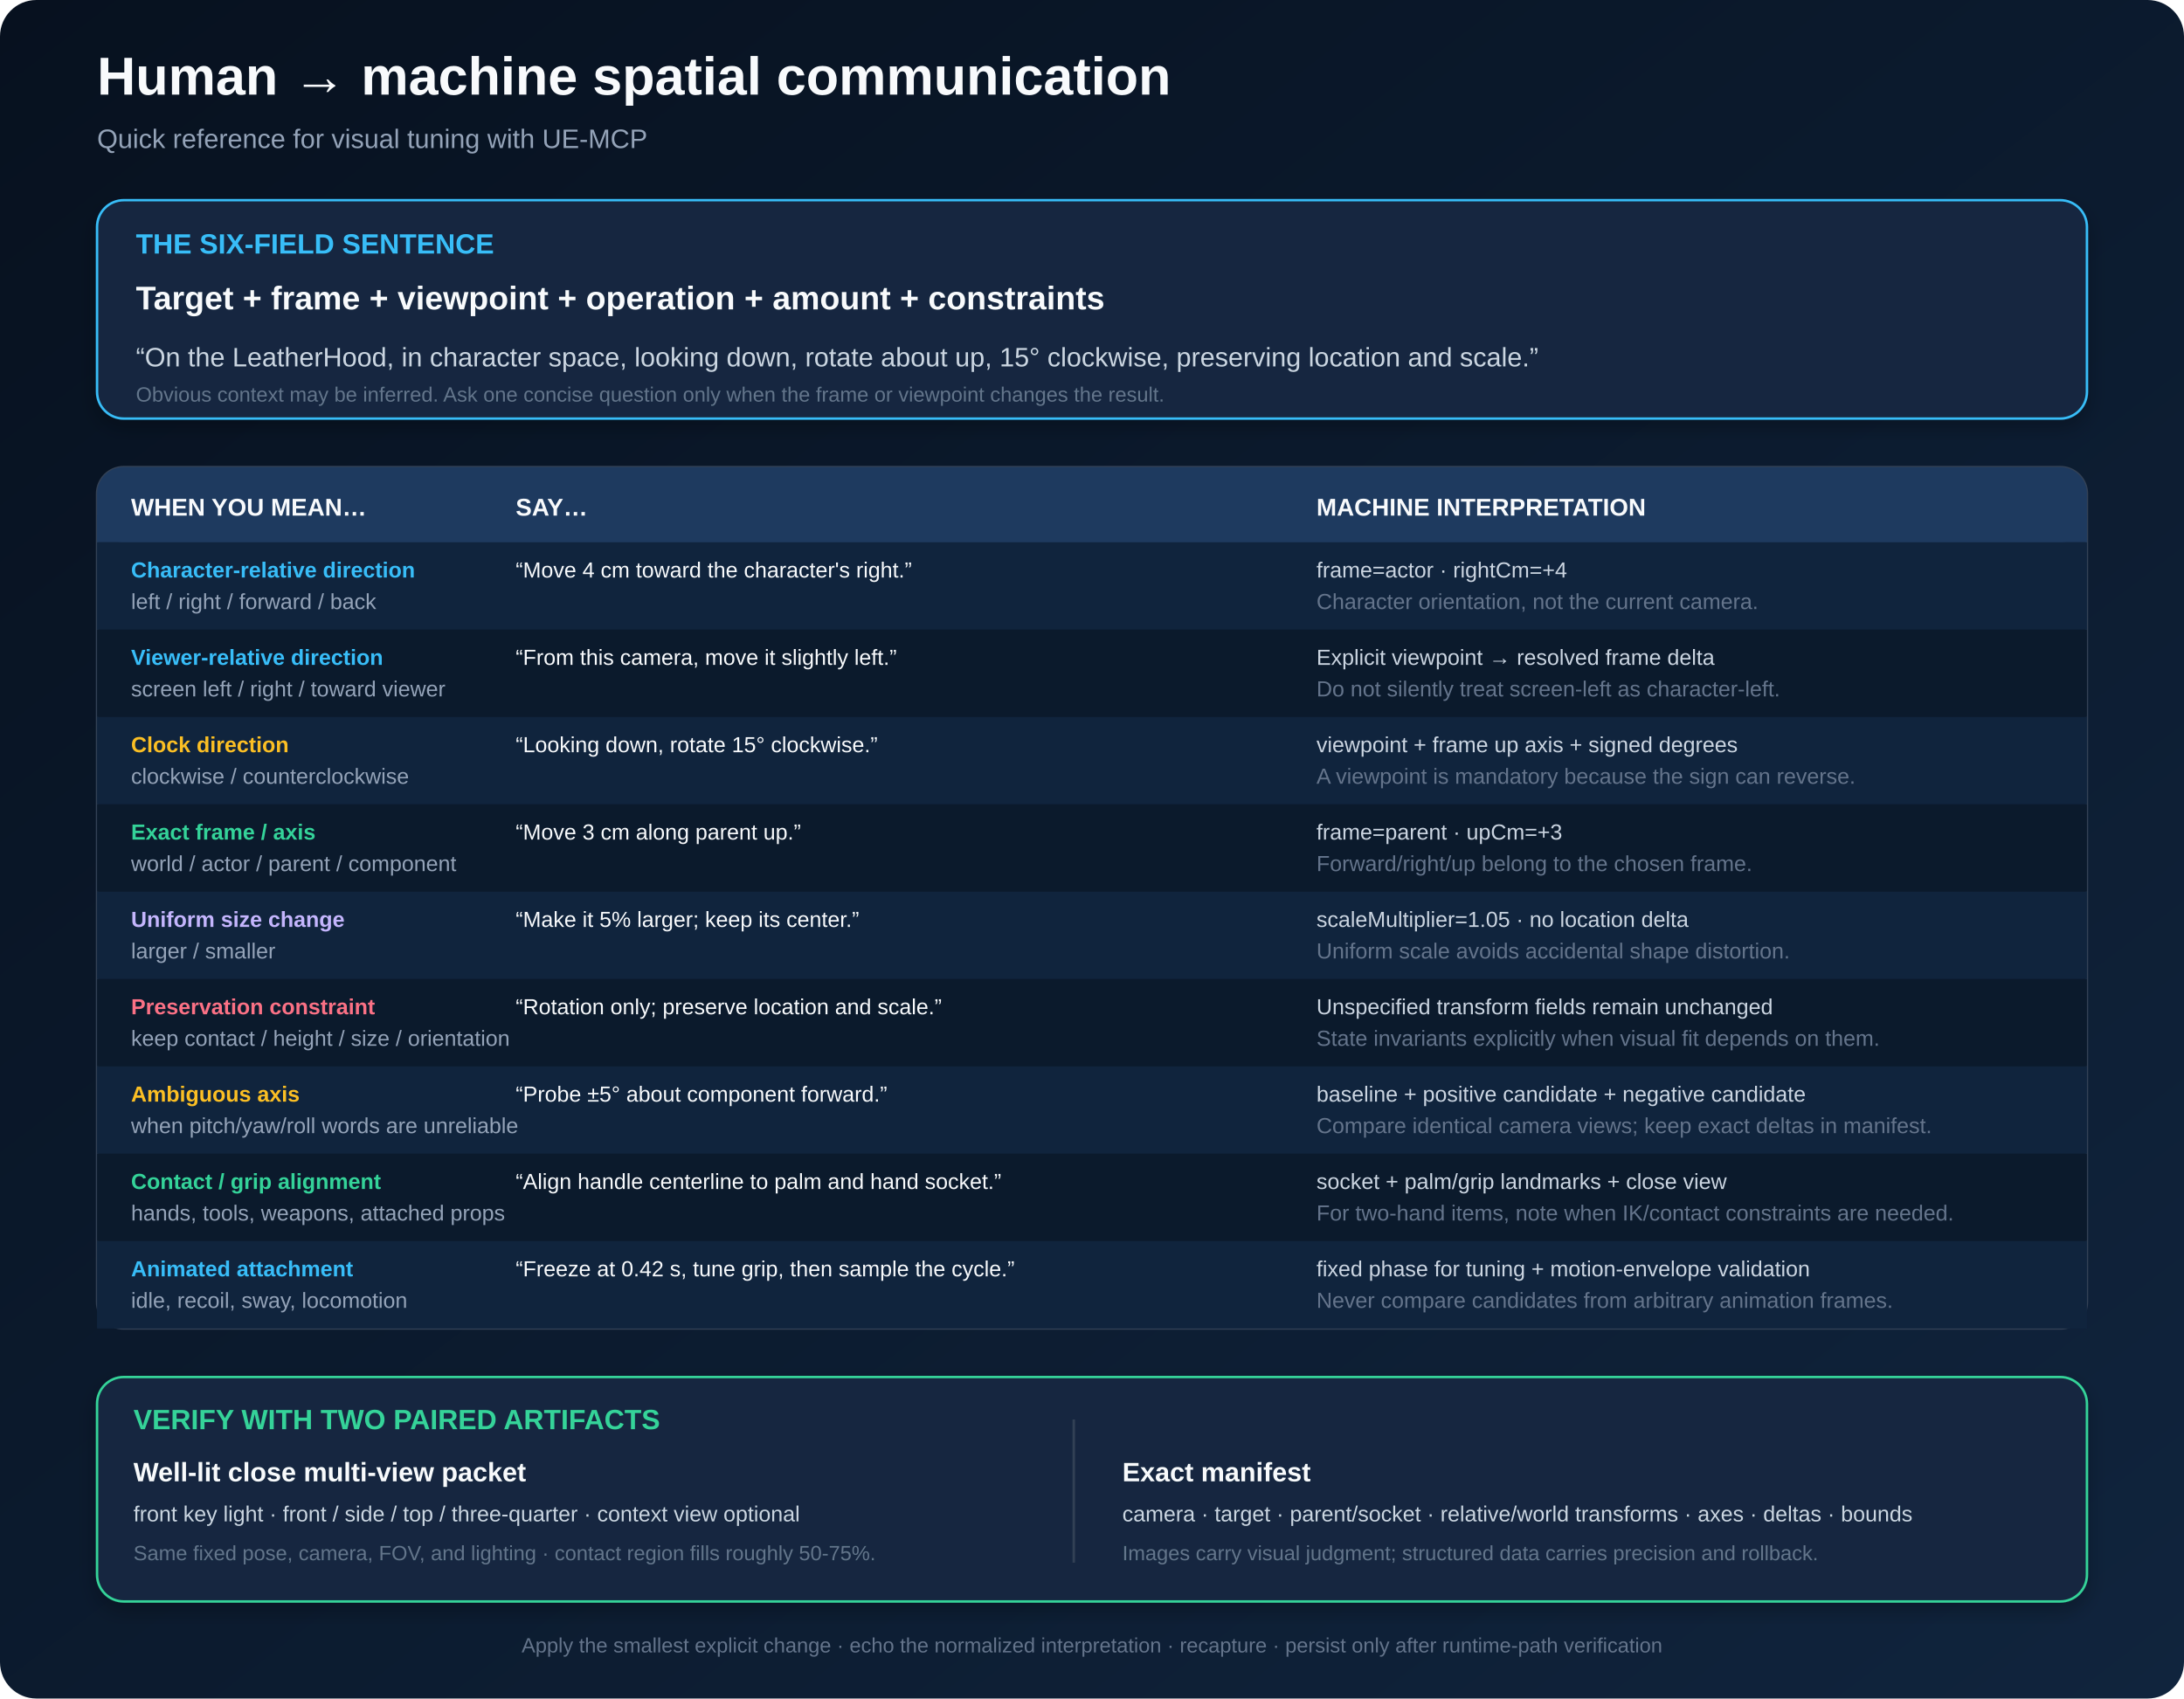
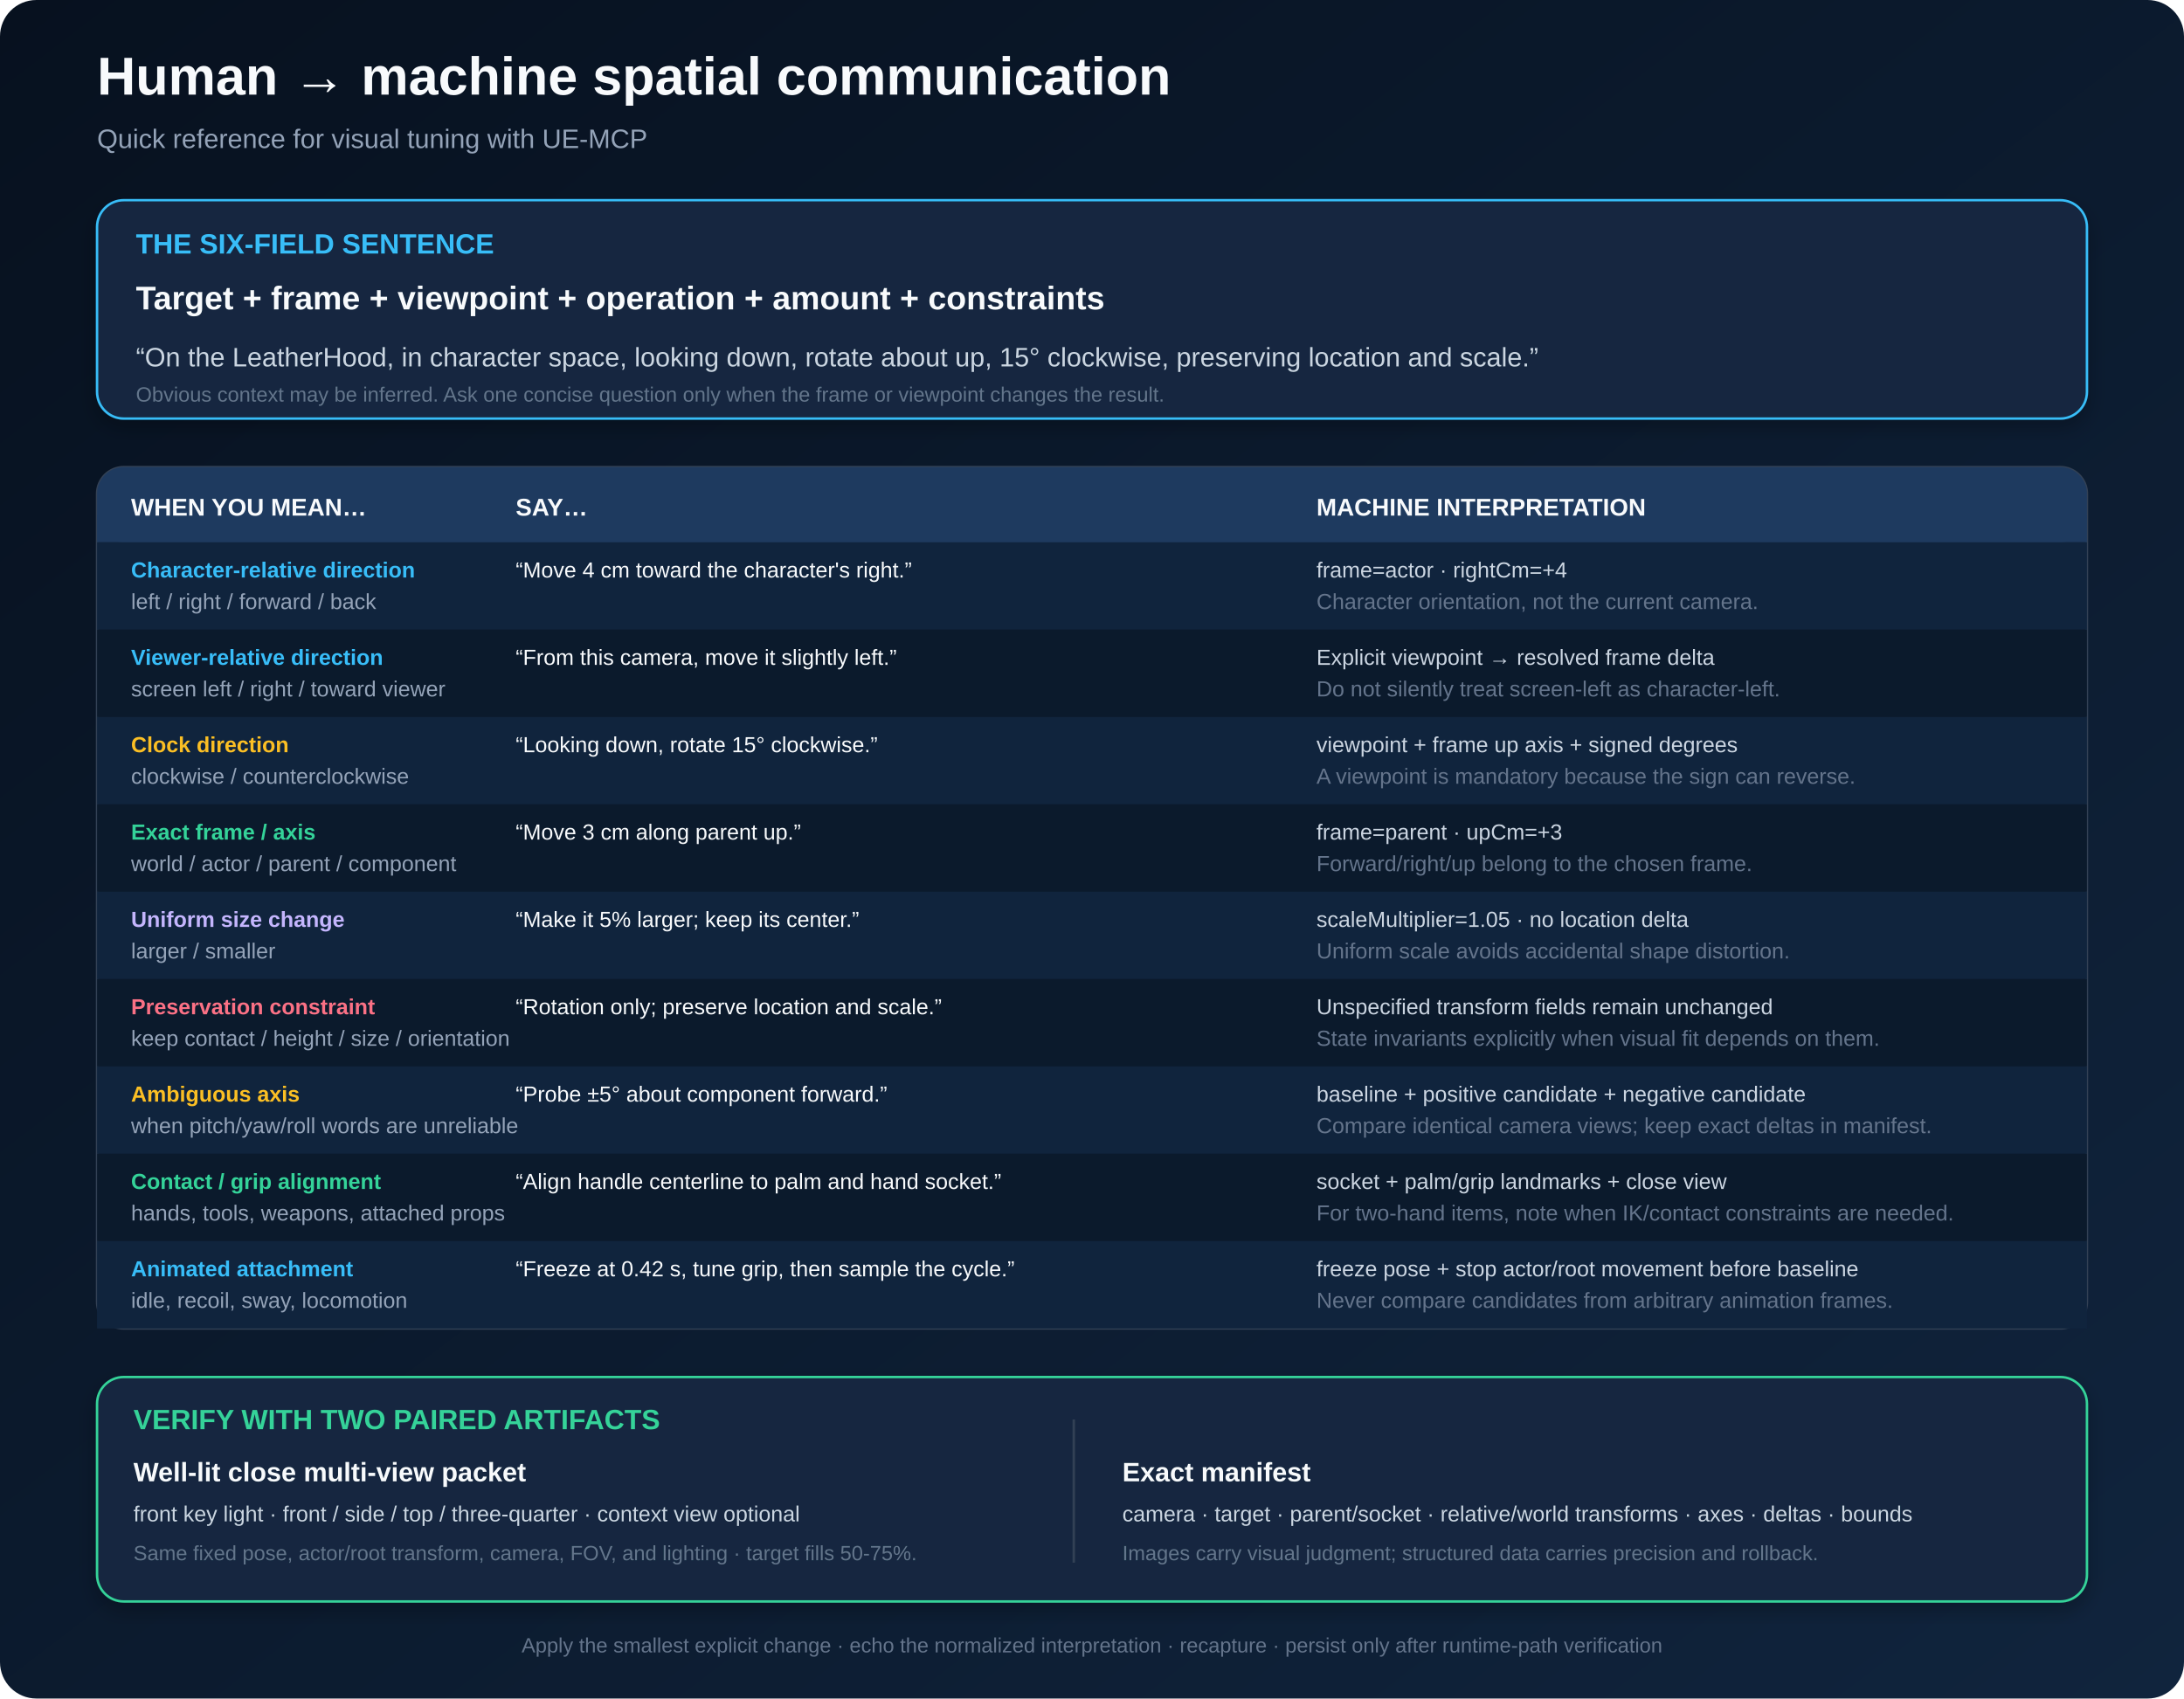
<svg xmlns="http://www.w3.org/2000/svg" width="1800" height="1400" viewBox="0 0 1800 1400" role="img" aria-labelledby="title desc">
  <defs>
    <linearGradient id="bg" x1="0" y1="0" x2="1" y2="1">
      <stop offset="0" stop-color="#07111f" />
      <stop offset="1" stop-color="#10243d" />
    </linearGradient>
    <filter id="shadow">
      <feDropShadow dx="0" dy="7" stdDeviation="8" flood-color="#000" flood-opacity="0.25" />
    </filter>
  </defs>
  <rect width="1800" height="1400" rx="30" fill="url(#bg)" />
  <text x="80" y="78" fill="#f8fafc" font-family="Segoe UI, Arial, sans-serif" font-size="44" font-weight="700">Human → machine spatial communication</text>
  <text x="80" y="122" fill="#94a3b8" font-family="Segoe UI, Arial, sans-serif" font-size="22">Quick reference for visual tuning with UE-MCP</text>
  <g transform="translate(80 165)" filter="url(#shadow)">
    <rect width="1640" height="180" rx="22" fill="#14283f" stroke="#38bdf8" stroke-width="2" />
    <text x="32" y="44" fill="#38bdf8" font-family="Segoe UI, Arial" font-size="23" font-weight="700">THE SIX-FIELD SENTENCE</text>
    <text x="32" y="90" fill="#f8fafc" font-family="Segoe UI, Arial" font-size="27" font-weight="600">Target + frame + viewpoint + operation + amount + constraints</text>
    <text x="32" y="137" fill="#cbd5e1" font-family="Segoe UI, Arial" font-size="22">“On the LeatherHood, in character space, looking down, rotate about up, 15° clockwise, preserving location and scale.”</text>
    <text x="32" y="166" fill="#64748b" font-family="Segoe UI, Arial" font-size="17">Obvious context may be inferred. Ask one concise question only when the frame or viewpoint changes the result.</text>
  </g>
  <g transform="translate(80 385)" font-family="Segoe UI, Arial, sans-serif">
    <rect width="1640" height="710" rx="22" fill="#0b1a2c" stroke="#334155" stroke-width="2" />
    <rect width="1640" height="62" rx="22" fill="#1e3a5f" />
    <rect y="40" width="1640" height="22" fill="#1e3a5f" />
    <text x="28" y="40" fill="#f8fafc" font-size="20" font-weight="700">WHEN YOU MEAN…</text>
    <text x="345" y="40" fill="#f8fafc" font-size="20" font-weight="700">SAY…</text>
    <text x="1005" y="40" fill="#f8fafc" font-size="20" font-weight="700">MACHINE INTERPRETATION</text>
    <g font-size="18">
      <rect y="62" width="1640" height="72" fill="#10243d" />
      <text x="28" y="91" fill="#38bdf8" font-weight="700">Character-relative direction</text>
      <text x="345" y="91" fill="#f8fafc">“Move 4 cm toward the character's right.”</text>
      <text x="1005" y="91" fill="#cbd5e1">frame=actor · rightCm=+4</text>
      <text x="28" y="117" fill="#94a3b8">left / right / forward / back</text>
      <text x="1005" y="117" fill="#64748b">Character orientation, not the current camera.</text>
      <rect y="134" width="1640" height="72" fill="#0b1a2c" />
      <text x="28" y="163" fill="#38bdf8" font-weight="700">Viewer-relative direction</text>
      <text x="345" y="163" fill="#f8fafc">“From this camera, move it slightly left.”</text>
      <text x="1005" y="163" fill="#cbd5e1">Explicit viewpoint → resolved frame delta</text>
      <text x="28" y="189" fill="#94a3b8">screen left / right / toward viewer</text>
      <text x="1005" y="189" fill="#64748b">Do not silently treat screen-left as character-left.</text>
      <rect y="206" width="1640" height="72" fill="#10243d" />
      <text x="28" y="235" fill="#fbbf24" font-weight="700">Clock direction</text>
      <text x="345" y="235" fill="#f8fafc">“Looking down, rotate 15° clockwise.”</text>
      <text x="1005" y="235" fill="#cbd5e1">viewpoint + frame up axis + signed degrees</text>
      <text x="28" y="261" fill="#94a3b8">clockwise / counterclockwise</text>
      <text x="1005" y="261" fill="#64748b">A viewpoint is mandatory because the sign can reverse.</text>
      <rect y="278" width="1640" height="72" fill="#0b1a2c" />
      <text x="28" y="307" fill="#34d399" font-weight="700">Exact frame / axis</text>
      <text x="345" y="307" fill="#f8fafc">“Move 3 cm along parent up.”</text>
      <text x="1005" y="307" fill="#cbd5e1">frame=parent · upCm=+3</text>
      <text x="28" y="333" fill="#94a3b8">world / actor / parent / component</text>
      <text x="1005" y="333" fill="#64748b">Forward/right/up belong to the chosen frame.</text>
      <rect y="350" width="1640" height="72" fill="#10243d" />
      <text x="28" y="379" fill="#c4b5fd" font-weight="700">Uniform size change</text>
      <text x="345" y="379" fill="#f8fafc">“Make it 5% larger; keep its center.”</text>
      <text x="1005" y="379" fill="#cbd5e1">scaleMultiplier=1.05 · no location delta</text>
      <text x="28" y="405" fill="#94a3b8">larger / smaller</text>
      <text x="1005" y="405" fill="#64748b">Uniform scale avoids accidental shape distortion.</text>
      <rect y="422" width="1640" height="72" fill="#0b1a2c" />
      <text x="28" y="451" fill="#fb7185" font-weight="700">Preservation constraint</text>
      <text x="345" y="451" fill="#f8fafc">“Rotation only; preserve location and scale.”</text>
      <text x="1005" y="451" fill="#cbd5e1">Unspecified transform fields remain unchanged</text>
      <text x="28" y="477" fill="#94a3b8">keep contact / height / size / orientation</text>
      <text x="1005" y="477" fill="#64748b">State invariants explicitly when visual fit depends on them.</text>
      <rect y="494" width="1640" height="72" fill="#10243d" />
      <text x="28" y="523" fill="#fbbf24" font-weight="700">Ambiguous axis</text>
      <text x="345" y="523" fill="#f8fafc">“Probe ±5° about component forward.”</text>
      <text x="1005" y="523" fill="#cbd5e1">baseline + positive candidate + negative candidate</text>
      <text x="28" y="549" fill="#94a3b8">when pitch/yaw/roll words are unreliable</text>
      <text x="1005" y="549" fill="#64748b">Compare identical camera views; keep exact deltas in manifest.</text>
      <rect y="566" width="1640" height="72" fill="#0b1a2c" />
      <text x="28" y="595" fill="#34d399" font-weight="700">Contact / grip alignment</text>
      <text x="345" y="595" fill="#f8fafc">“Align handle centerline to palm and hand socket.”</text>
      <text x="1005" y="595" fill="#cbd5e1">socket + palm/grip landmarks + close view</text>
      <text x="28" y="621" fill="#94a3b8">hands, tools, weapons, attached props</text>
      <text x="1005" y="621" fill="#64748b">For two-hand items, note when IK/contact constraints are needed.</text>
      <rect y="638" width="1640" height="72" fill="#10243d" />
      <text x="28" y="667" fill="#38bdf8" font-weight="700">Animated attachment</text>
      <text x="345" y="667" fill="#f8fafc">“Freeze at 0.42 s, tune grip, then sample the cycle.”</text>
-       <text x="1005" y="667" fill="#cbd5e1">fixed phase for tuning + motion-envelope validation</text>
+       <text x="1005" y="667" fill="#cbd5e1">freeze pose + stop actor/root movement before baseline</text>
      <text x="28" y="693" fill="#94a3b8">idle, recoil, sway, locomotion</text>
      <text x="1005" y="693" fill="#64748b">Never compare candidates from arbitrary animation frames.</text>
    </g>
  </g>
  <g transform="translate(80 1135)" filter="url(#shadow)" font-family="Segoe UI, Arial, sans-serif">
    <rect width="1640" height="185" rx="22" fill="#14283f" stroke="#34d399" stroke-width="2" />
    <text x="30" y="43" fill="#34d399" font-size="23" font-weight="700">VERIFY WITH TWO PAIRED ARTIFACTS</text>
    <text x="30" y="86" fill="#f8fafc" font-size="22" font-weight="600">Well-lit close multi-view packet</text>
    <text x="30" y="119" fill="#cbd5e1" font-size="18">front key light · front / side / top / three-quarter · context view optional</text>
-     <text x="30" y="151" fill="#64748b" font-size="17">Same fixed pose, camera, FOV, and lighting · contact region fills roughly 50-75%.</text>
+     <text x="30" y="151" fill="#64748b" font-size="17">Same fixed pose, actor/root transform, camera, FOV, and lighting · target fills 50-75%.</text>
    <line x1="805" y1="35" x2="805" y2="153" stroke="#334155" stroke-width="2" />
    <text x="845" y="86" fill="#f8fafc" font-size="22" font-weight="600">Exact manifest</text>
    <text x="845" y="119" fill="#cbd5e1" font-size="18">camera · target · parent/socket · relative/world transforms · axes · deltas · bounds</text>
    <text x="845" y="151" fill="#64748b" font-size="17">Images carry visual judgment; structured data carries precision and rollback.</text>
  </g>
  <text x="900" y="1362" text-anchor="middle" fill="#64748b" font-family="Segoe UI, Arial" font-size="17">Apply the smallest explicit change · echo the normalized interpretation · recapture · persist only after runtime-path verification</text>
</svg>
